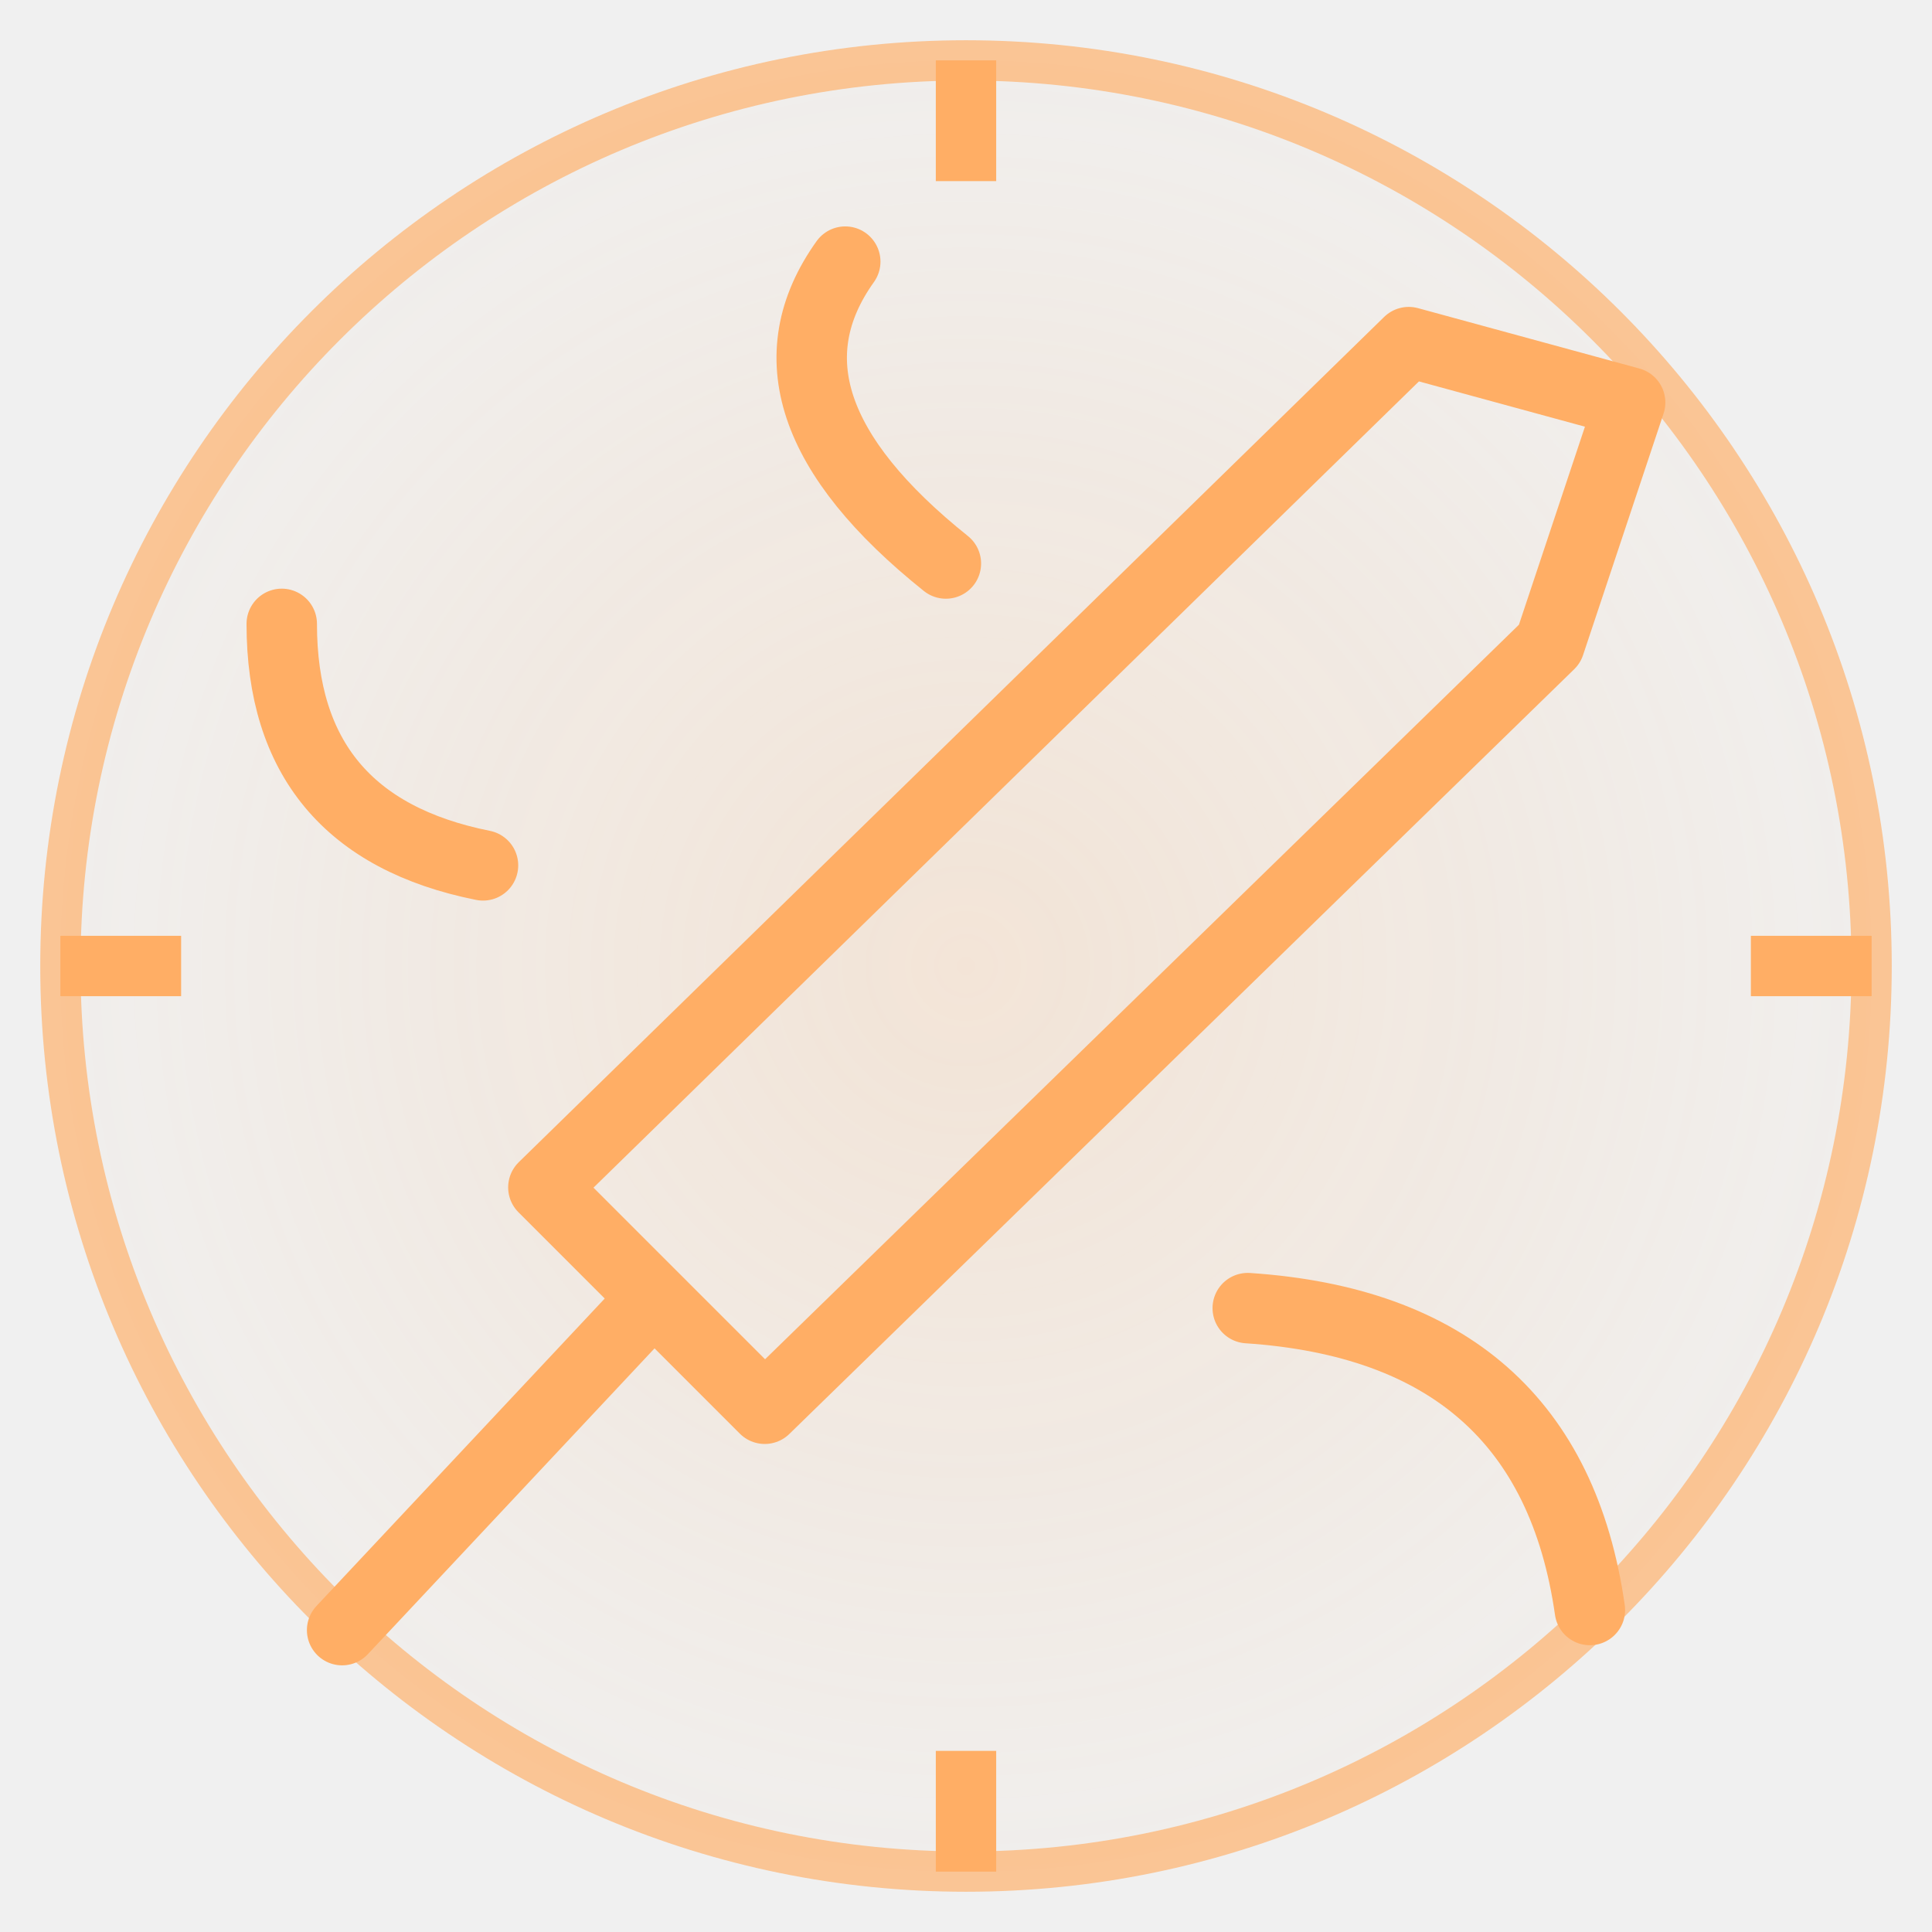
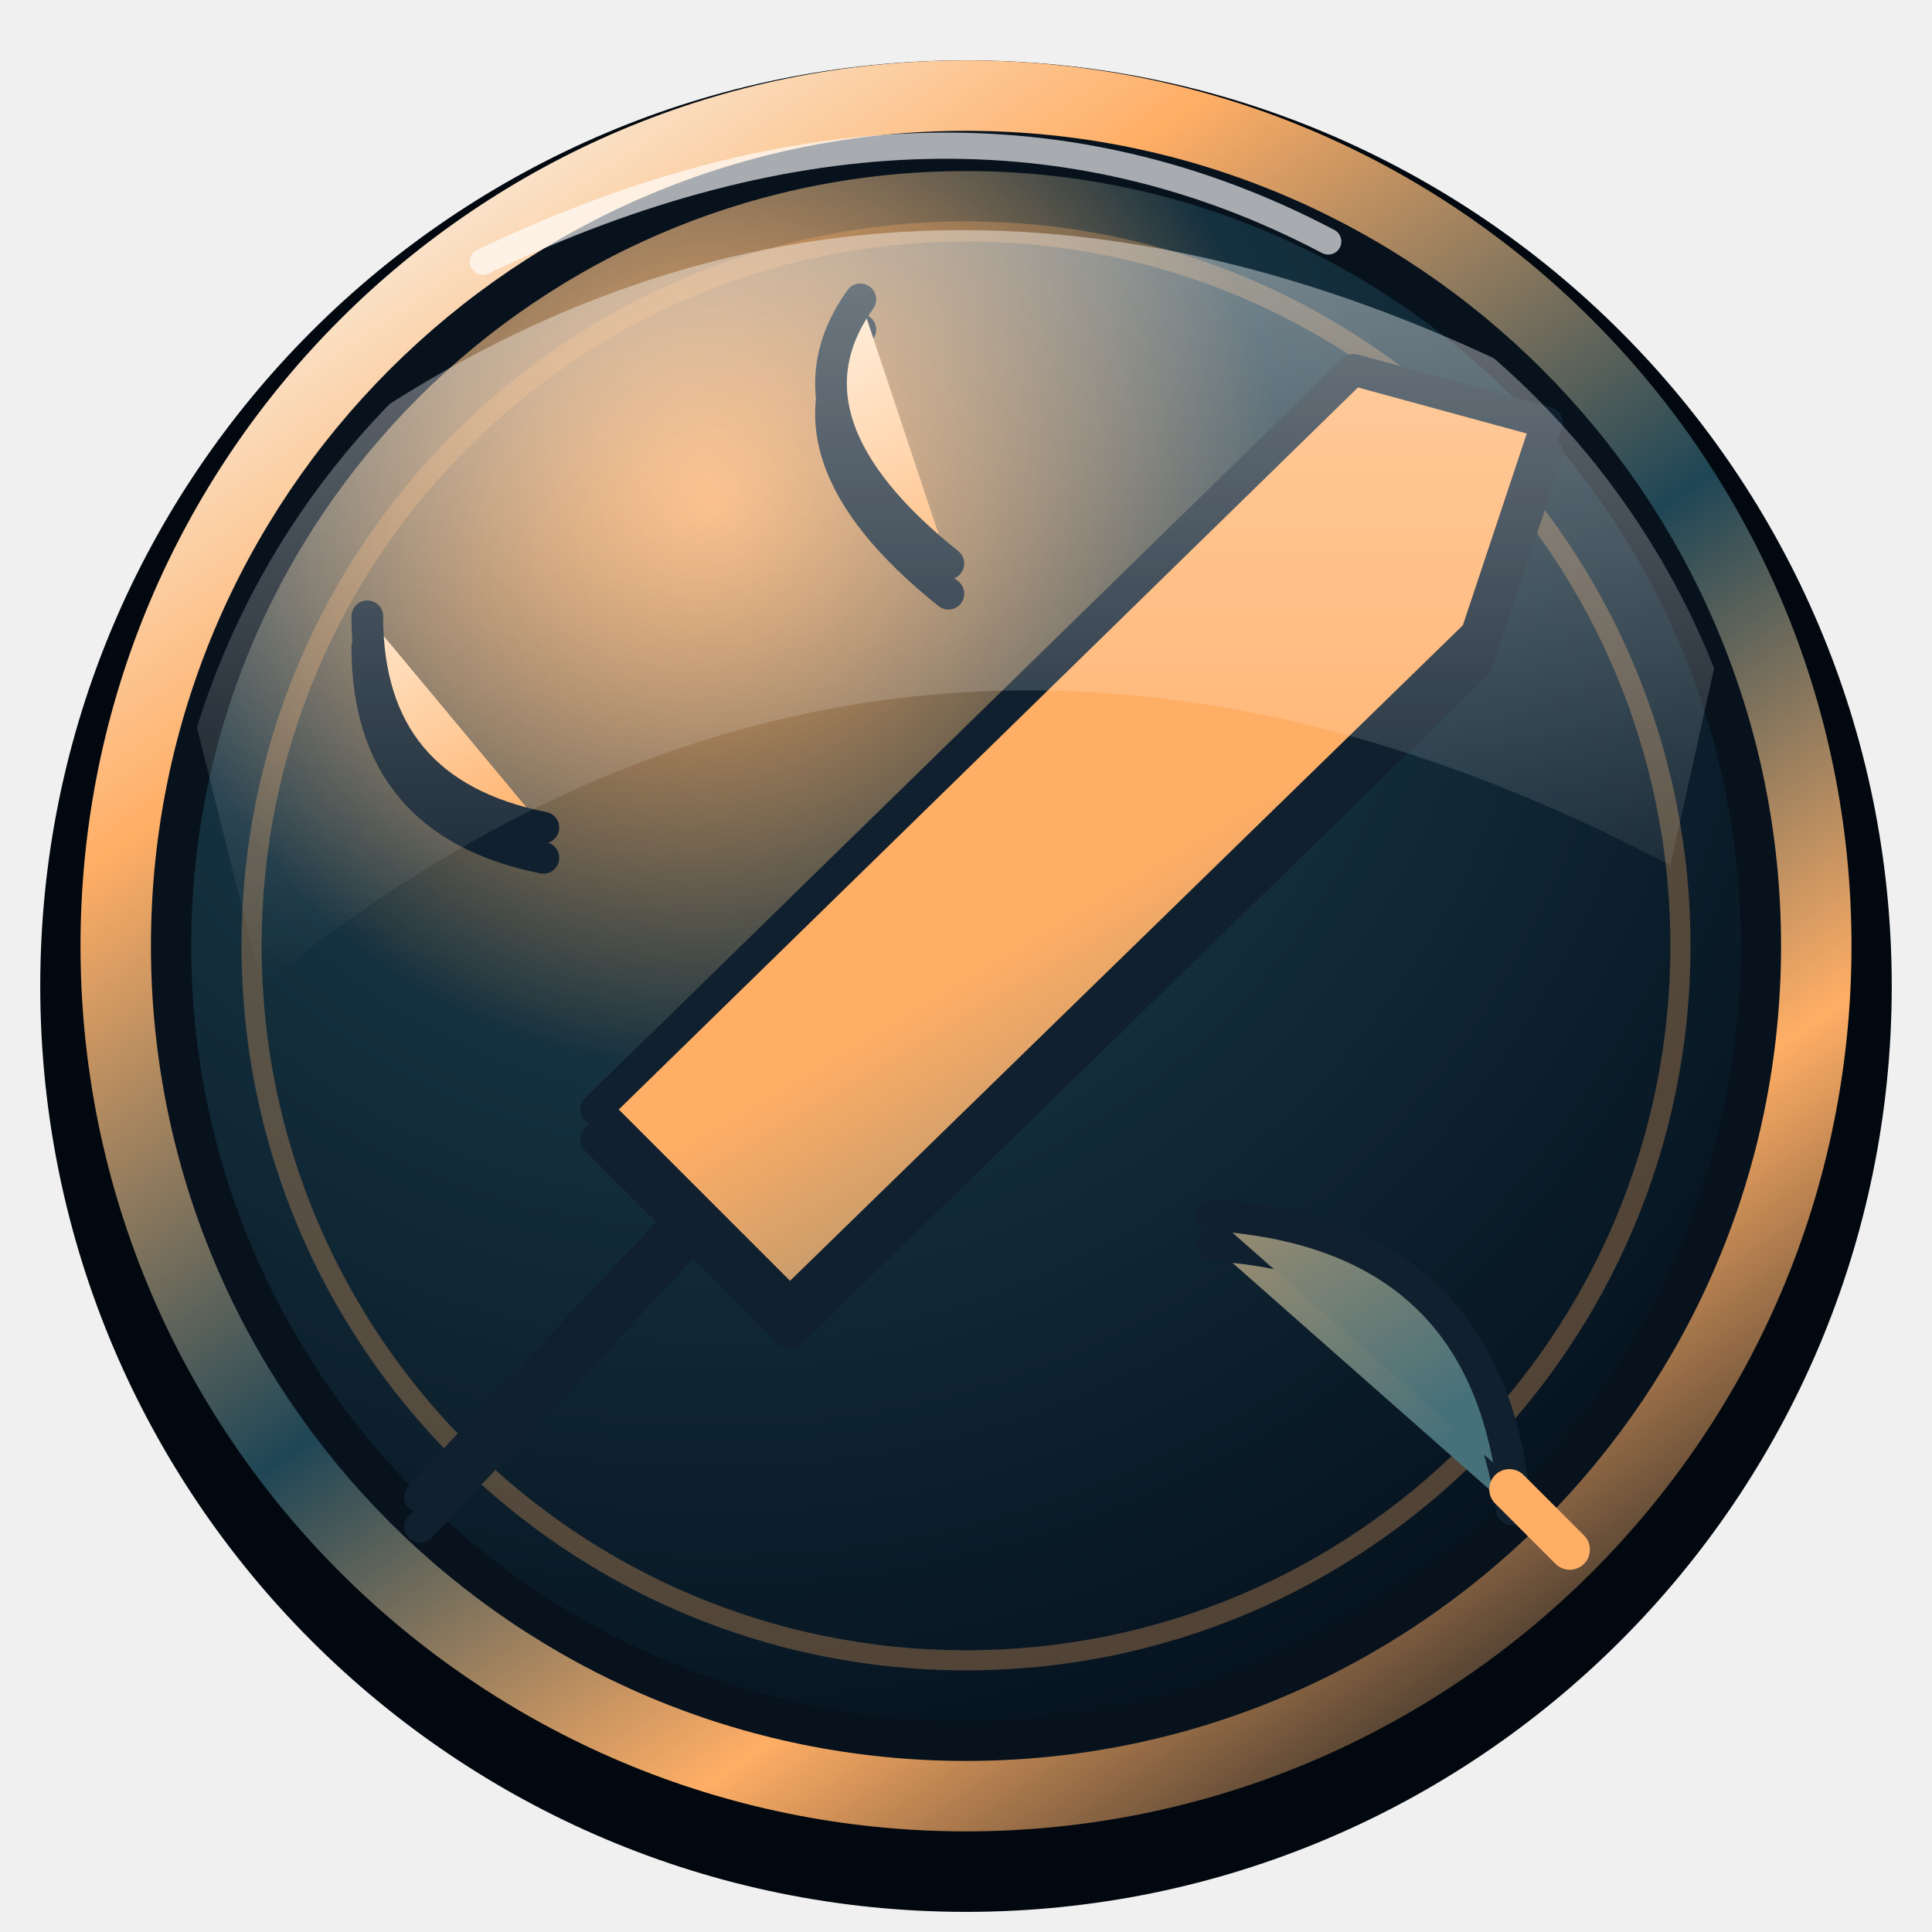
<svg xmlns="http://www.w3.org/2000/svg" viewBox="0 0 96 96" fill="none">
  <defs>
-     <radialGradient id="bg">
-       <stop stop-color="#ffae65" stop-opacity=".18" />
-       <stop offset="1" stop-color="#ffae65" stop-opacity=".025" />
+     <radialGradient id="gem" cx=".34" cy=".22" r=".9">
+       <stop stop-color="#ffae65" stop-opacity=".7" />
+       <stop offset=".4" stop-color="#15313f" />
+       <stop offset="1" stop-color="#030d19" />
    </radialGradient>
+     <linearGradient id="rim" x1="15" y1="5" x2="75" y2="92" gradientUnits="userSpaceOnUse">
+       <stop stop-color="#f7ffff" />
+       <stop offset=".24" stop-color="#ffae65" />
+       <stop offset=".52" stop-color="#1f4656" />
+       <stop offset=".76" stop-color="#ffae65" />
+       <stop offset="1" stop-color="#07121c" />
+     </linearGradient>
+     <linearGradient id="symbol" x1="25" y1="15" x2="65" y2="82" gradientUnits="userSpaceOnUse">
+       <stop stop-color="#fffef2" />
+       <stop offset=".28" stop-color="#ffae65" />
+       <stop offset=".55" stop-color="#ffae65" />
+       <stop offset="1" stop-color="#47717a" />
+     </linearGradient>
+     <linearGradient id="gloss" x2="0" y2="1">
+       <stop stop-color="#fff" stop-opacity=".42" />
+       <stop offset="1" stop-color="#fff" stop-opacity="0" />
+     </linearGradient>
+     <clipPath id="disc">
+       <circle cx="48" cy="48" r="40" />
+     </clipPath>
  </defs>
-   <circle cx="48" cy="48" r="45" fill="url(#bg)" stroke="#ffae65" stroke-opacity=".65" stroke-width="2" />
-   <path d="M48 3v6M48 87v6M3 48h6M87 48h6" stroke="#ffae65" stroke-width="3" />
-   <g stroke="#ffae65" stroke-width="3.5" stroke-linecap="round" stroke-linejoin="round">
-     <path d="m70 17 11 3-4 12-39 38-11-11ZM32 65l-15 16M47 28q-10-8-5-15M62 65q15 1 17 15M24 43q-10-2-10-12" />
+   <circle cx="48" cy="49" r="46" fill="#02080f" />
+   <circle cx="48" cy="47" r="44" fill="url(#rim)" />
+   <circle cx="48" cy="47" r="39.5" fill="url(#gem)" stroke="#07121d" stroke-width="2" />
+   <circle cx="48" cy="47" r="35.5" stroke="#ffae65" stroke-opacity=".3" stroke-width="1" />
+   <g transform="translate(6 5) scale(.875)" stroke="#020a16" stroke-width="8" stroke-linecap="round" stroke-linejoin="round">
+     <path d="m70 17 11 3-4 12-39 38-11-11ZM32 65l-15 16M47 28q-10-8-5-15M62 65q15 1 17 15M24 43q-10-2-10-12" fill="url(#symbol)" stroke="#10202e" stroke-width="1.8" />
  </g>
+   <g transform="translate(6 3.5) scale(.875)" stroke="url(#symbol)" stroke-width="5.5" stroke-linecap="round" stroke-linejoin="round">
+     <path d="m70 17 11 3-4 12-39 38-11-11ZM32 65l-15 16M47 28q-10-8-5-15M62 65q15 1 17 15M24 43q-10-2-10-12" fill="url(#symbol)" stroke="#10202e" stroke-width="1.8" />
+   </g>
+   <path d="M8 29Q43-4 87 25L83 43Q45 23 13 49Z" fill="url(#gloss)" clip-path="url(#disc)" />
+   <path d="M24 13Q47 2 66 12" stroke="#fff" stroke-opacity=".65" stroke-width="1.3" stroke-linecap="round" />
+   <path d="m75 74 3 3" stroke="#ffae65" stroke-width="2" stroke-linecap="round" />
</svg>
